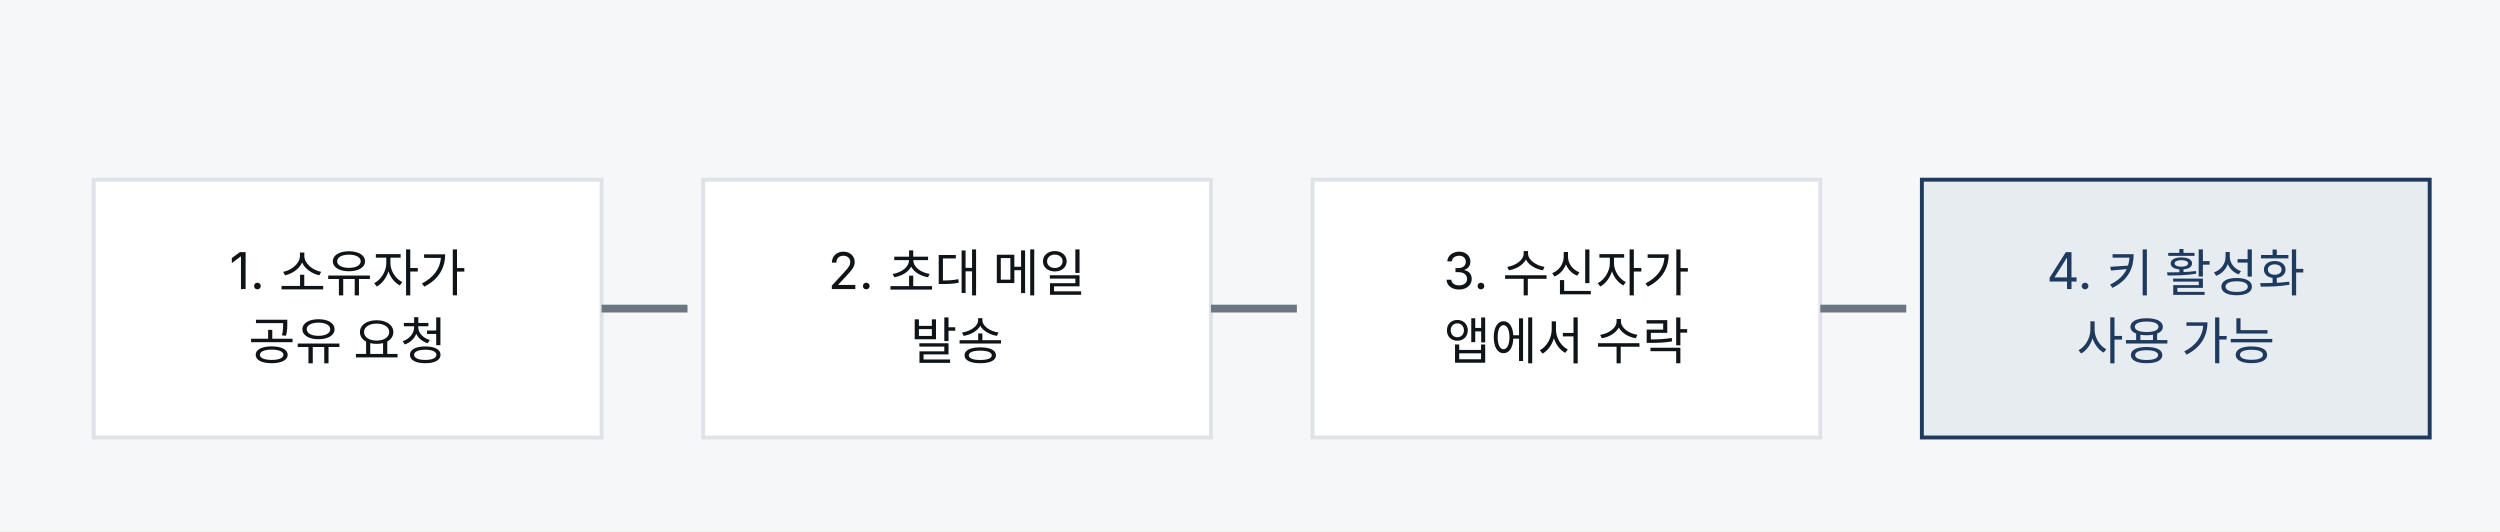
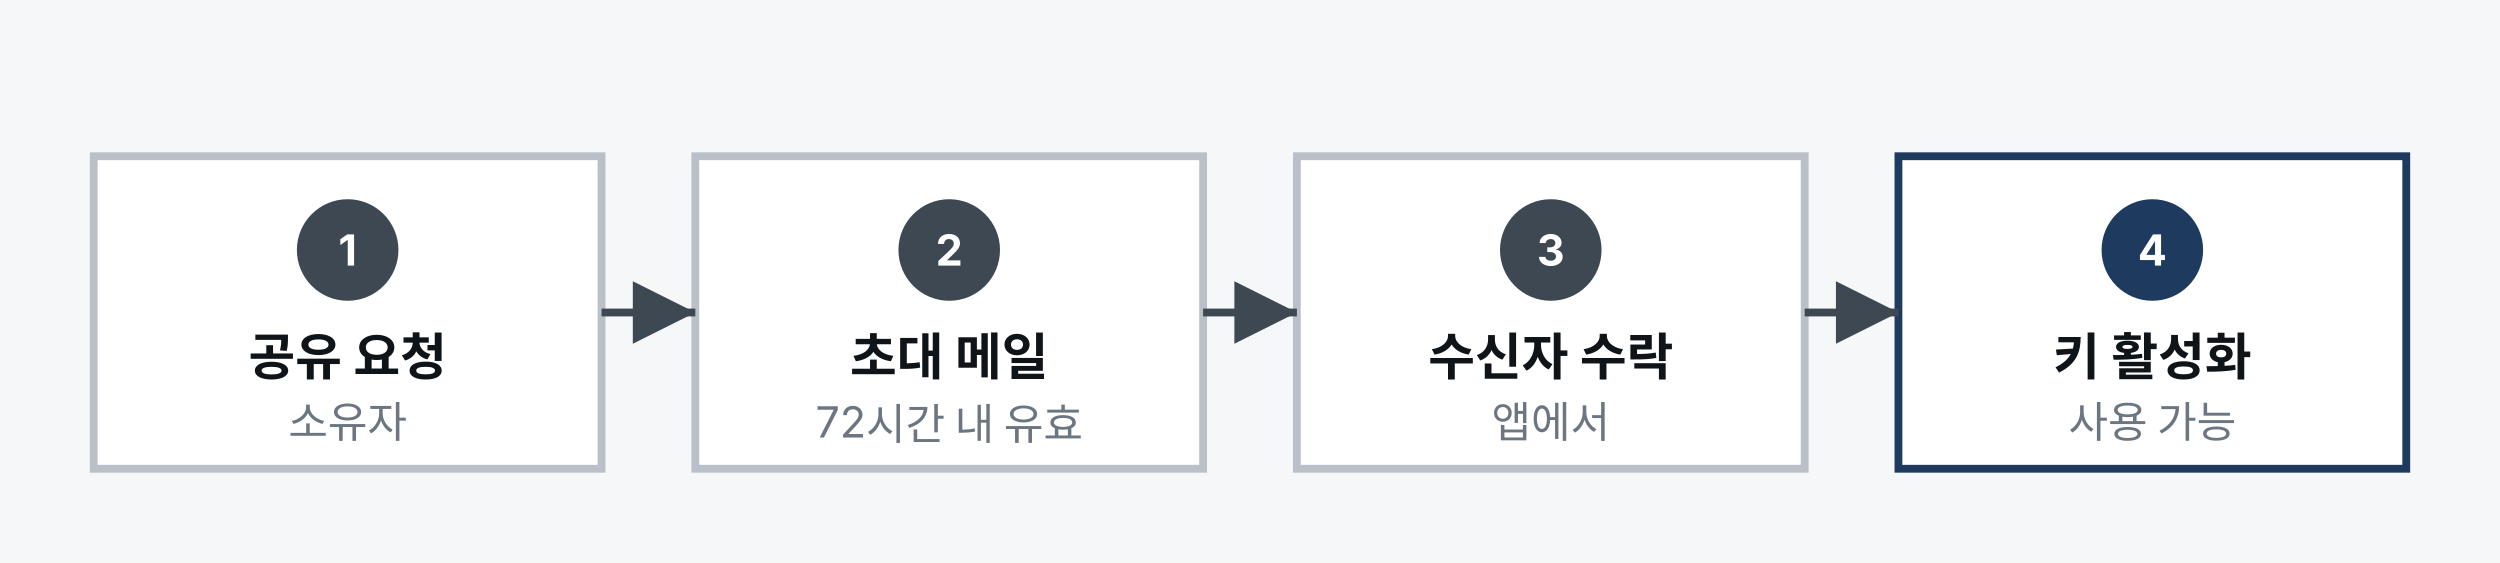
- <svg xmlns="http://www.w3.org/2000/svg" viewBox="0 0 640 136" width="640" height="136" role="img" aria-label="디지털 키 공유가 진행되는 네 단계">
-   <rect width="640" height="136" fill="#f5f7f8" />
-   <rect x="24" y="46" width="130" height="66" fill="#ffffff" stroke="#dfe3e8" />
-   <text x="89" y="74" font-family="'Pretendard', -apple-system, sans-serif" font-size="13" fill="#0f1419" text-anchor="middle">1. 소유자가</text>
-   <text x="89" y="92" font-family="'Pretendard', -apple-system, sans-serif" font-size="13" fill="#0f1419" text-anchor="middle">공유 요청</text>
-   <rect x="180" y="46" width="130" height="66" fill="#ffffff" stroke="#dfe3e8" />
-   <text x="245" y="74" font-family="'Pretendard', -apple-system, sans-serif" font-size="13" fill="#0f1419" text-anchor="middle">2. 초대 메일</text>
-   <text x="245" y="92" font-family="'Pretendard', -apple-system, sans-serif" font-size="13" fill="#0f1419" text-anchor="middle">발송</text>
-   <rect x="336" y="46" width="130" height="66" fill="#ffffff" stroke="#dfe3e8" />
-   <text x="401" y="74" font-family="'Pretendard', -apple-system, sans-serif" font-size="13" fill="#0f1419" text-anchor="middle">3. 수신자가</text>
-   <text x="401" y="92" font-family="'Pretendard', -apple-system, sans-serif" font-size="13" fill="#0f1419" text-anchor="middle">앱에서 수락</text>
-   <rect x="492" y="46" width="130" height="66" fill="#e7ecf1" stroke="#1f3a5f" />
-   <text x="557" y="74" font-family="'Pretendard', -apple-system, sans-serif" font-size="13" fill="#1f3a5f" text-anchor="middle">4. 키 활성화</text>
-   <text x="557" y="92" font-family="'Pretendard', -apple-system, sans-serif" font-size="13" fill="#1f3a5f" text-anchor="middle">사용 가능</text>
-   <line x1="154" y1="79" x2="176" y2="79" stroke="#6b7681" stroke-width="2" />
-   <line x1="310" y1="79" x2="332" y2="79" stroke="#6b7681" stroke-width="2" />
-   <line x1="466" y1="79" x2="488" y2="79" stroke="#6b7681" stroke-width="2" />
+ <svg xmlns="http://www.w3.org/2000/svg" viewBox="0 0 640 144" width="640" height="144" role="img" aria-label="키 공유가 진행되는 네 단계">
+   <style>
+     .t { font-family: 'Pretendard', -apple-system, BlinkMacSystemFont, 'Segoe UI', sans-serif; }
+     .zone  { font-size: 14px; font-weight: 700; fill: #0f1419; letter-spacing: 0.04em; }
+     .title { font-size: 13px; font-weight: 600; fill: #0f1419; }
+     .sub   { font-size: 11px; font-weight: 400; fill: #6b7681; }
+     .note  { font-size: 11px; font-weight: 700; fill: #3d4852; }
+     .warn  { font-size: 11px; font-weight: 700; fill: #9b3a34; }
+     .boxw  { font-size: 13px; font-weight: 600; fill: #ffffff; }
+     .idx   { font-size: 11px; font-weight: 700; fill: #ffffff; }
+     .lgnd  { font-size: 11px; font-weight: 400; fill: #6b7681; }
+     .reader{ font-size: 11px; font-weight: 700; fill: #1f3a5f; }
+   </style>
+   <defs>
+     <marker id="arrow" markerWidth="8" markerHeight="8" refX="8" refY="4" orient="auto">
+       <path d="M0 0L8 4L0 8z" fill="#3d4852" />
+     </marker>
+     <marker id="arrow-danger" markerWidth="8" markerHeight="8" refX="8" refY="4" orient="auto">
+       <path d="M0 0L8 4L0 8z" fill="#9b3a34" />
+     </marker>
+   </defs>
+   <rect width="640" height="144" fill="#f5f7f8" />
+   <rect x="24" y="40" width="130" height="80" fill="#ffffff" stroke="#b9c0c8" stroke-width="2" />
+   <circle cx="89" cy="64" r="13" fill="#3d4852" />
+   <text class="t idx" x="89" y="68" text-anchor="middle">1</text>
+   <text class="t title" x="89" y="96" text-anchor="middle">공유 요청</text>
+   <text class="t sub" x="89" y="112" text-anchor="middle">소유자</text>
+   <rect x="178" y="40" width="130" height="80" fill="#ffffff" stroke="#b9c0c8" stroke-width="2" />
+   <circle cx="243" cy="64" r="13" fill="#3d4852" />
+   <text class="t idx" x="243" y="68" text-anchor="middle">2</text>
+   <text class="t title" x="243" y="96" text-anchor="middle">초대 메일</text>
+   <text class="t sub" x="243" y="112" text-anchor="middle">72시간 내 유효</text>
+   <rect x="332" y="40" width="130" height="80" fill="#ffffff" stroke="#b9c0c8" stroke-width="2" />
+   <circle cx="397" cy="64" r="13" fill="#3d4852" />
+   <text class="t idx" x="397" y="68" text-anchor="middle">3</text>
+   <text class="t title" x="397" y="96" text-anchor="middle">수신자 수락</text>
+   <text class="t sub" x="397" y="112" text-anchor="middle">앱에서</text>
+   <rect x="486" y="40" width="130" height="80" fill="#ffffff" stroke="#1f3a5f" stroke-width="2" />
+   <circle cx="551" cy="64" r="13" fill="#1f3a5f" />
+   <text class="t idx" x="551" y="68" text-anchor="middle">4</text>
+   <text class="t title" x="551" y="96" text-anchor="middle">키 활성화</text>
+   <text class="t sub" x="551" y="112" text-anchor="middle">사용 가능</text>
+   <path d="M154 80H178" stroke="#3d4852" stroke-width="2" marker-end="url(#arrow)" fill="none" />
+   <path d="M308 80H332" stroke="#3d4852" stroke-width="2" marker-end="url(#arrow)" fill="none" />
+   <path d="M462 80H486" stroke="#3d4852" stroke-width="2" marker-end="url(#arrow)" fill="none" />
</svg>
